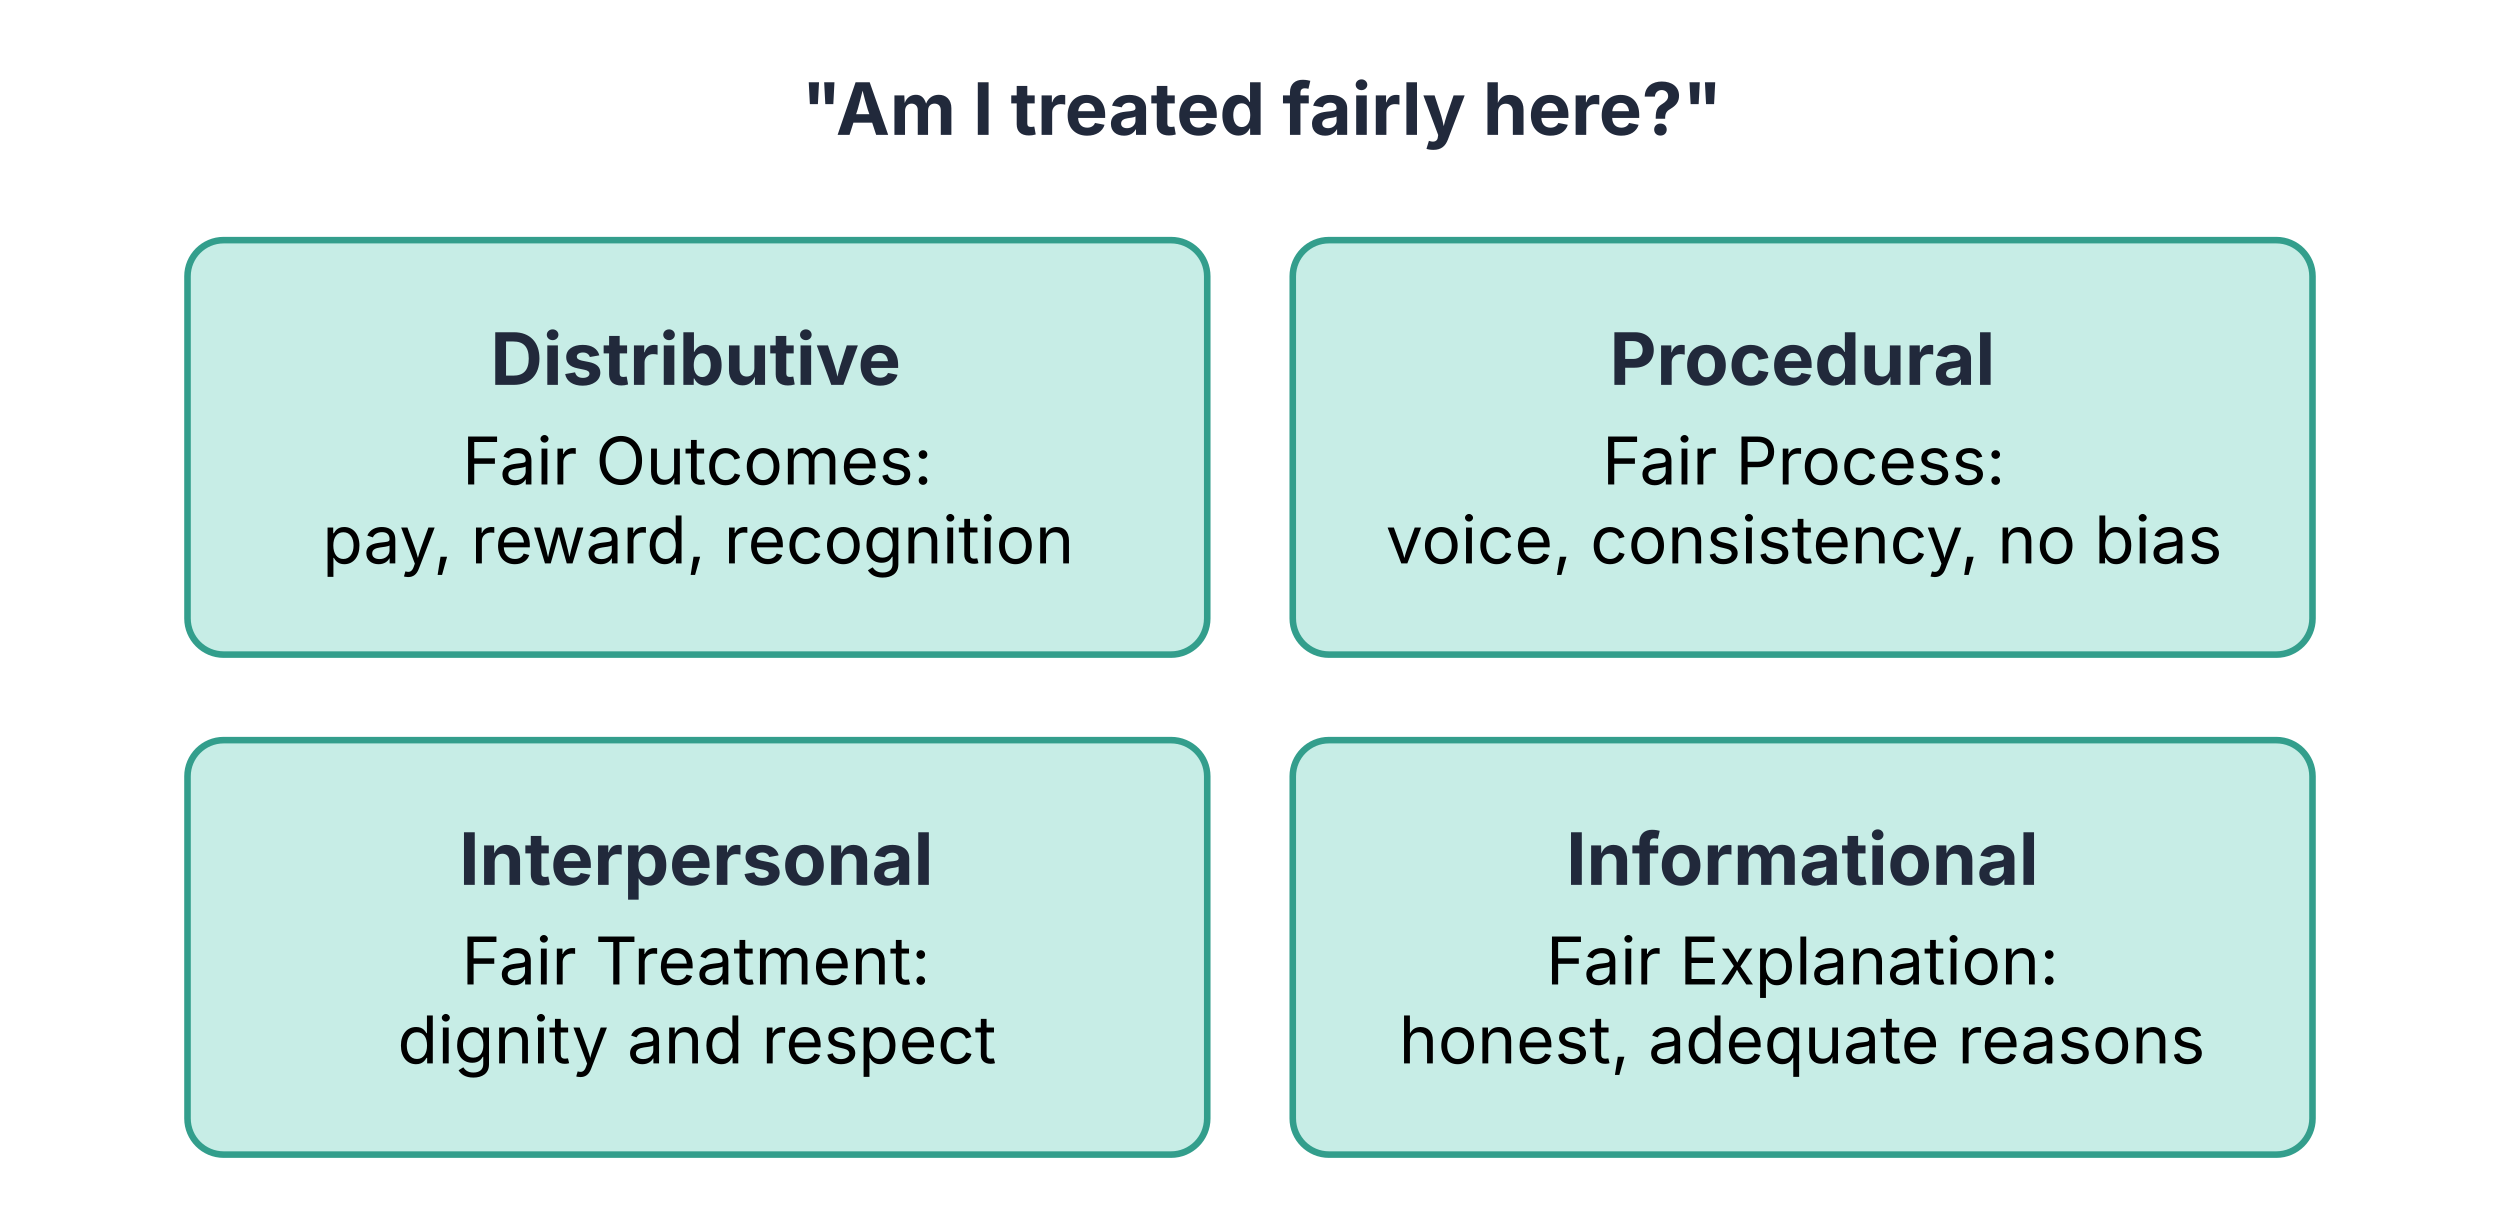
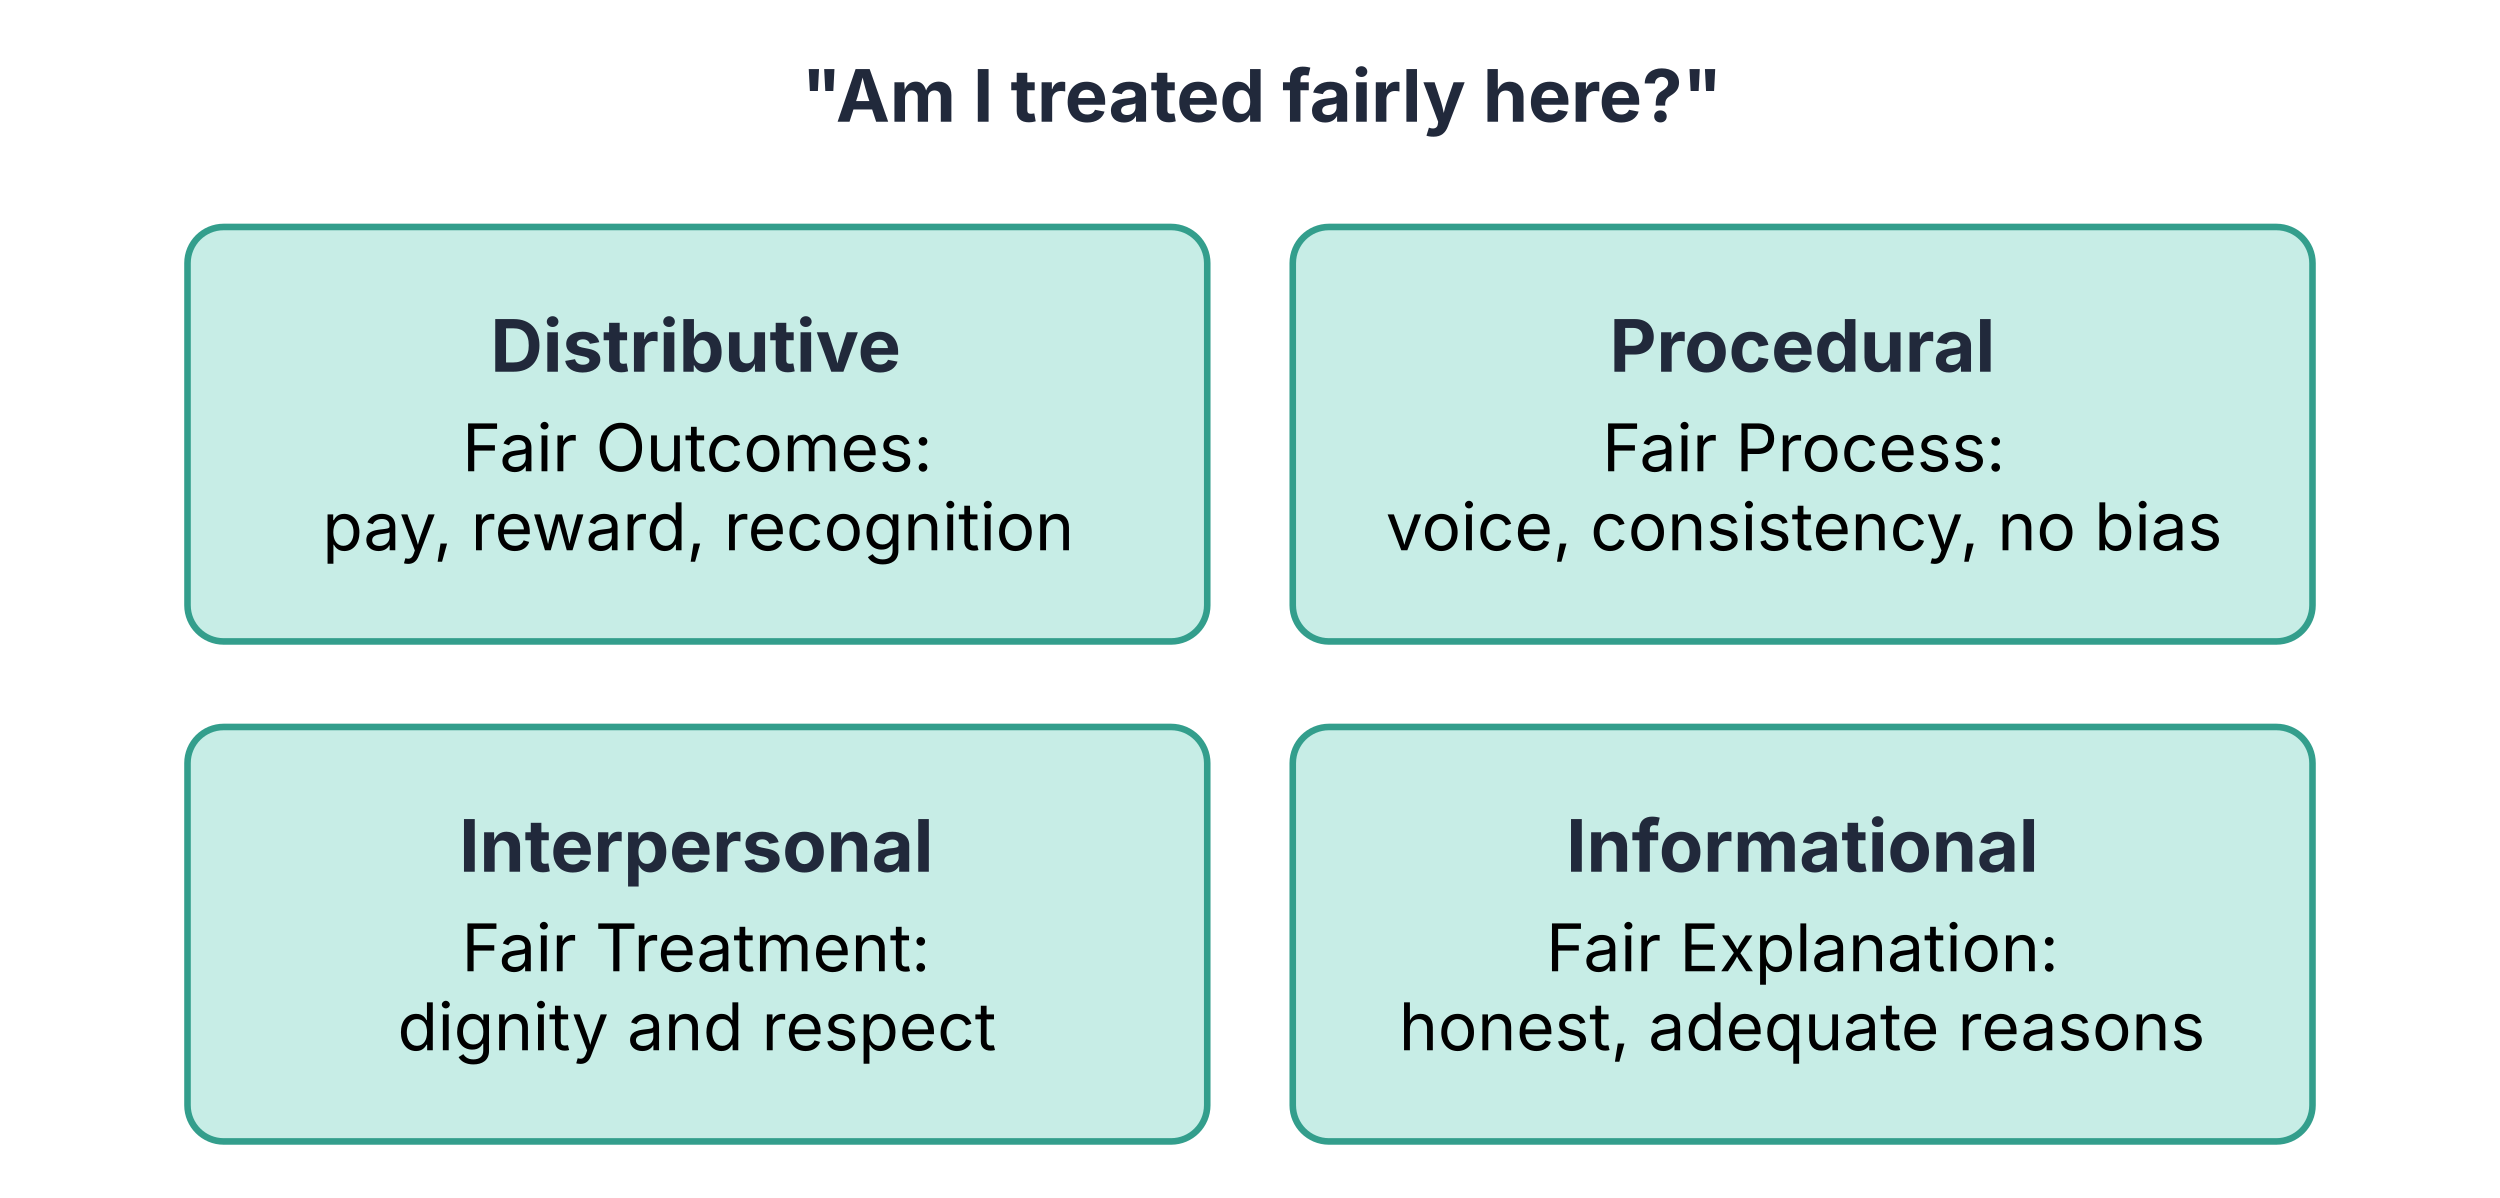
- <svg xmlns="http://www.w3.org/2000/svg" viewBox="0 86 380 186" fill="none">
+ <svg xmlns="http://www.w3.org/2000/svg" viewBox="0 88 380 182" fill="none">
  <style>text{font-family:Inter,Helvetica,Arial,sans-serif}</style>
  <rect width="380" height="300" fill="white" />
-   <text fill="black" font-size="15" font-weight="bold">
-     <tspan x="20" y="30.454">Organisational Justice</tspan>
-   </text>
-   <circle cx="24" cy="46" r="4" fill="#339E8C" />
-   <text fill="#6B6B6B" font-size="10">
-     <tspan x="34" y="49.636">Colquitt, 2001</tspan>
-   </text>
-   <text fill="#21293B" font-size="11" font-weight="bold">
+   <text fill="#21293B" style="white-space: pre" xml:space="preserve" font-family="Inter" font-size="11" font-weight="bold" letter-spacing="0em">
    <tspan x="121.852" y="106.5">"Am I treated fairly here?"</tspan>
  </text>
  <rect x="28.5" y="122.5" width="155" height="63" rx="5.5" fill="#C7EDE6" />
  <rect x="28.5" y="122.5" width="155" height="63" rx="5.5" stroke="#339E8C" />
-   <text fill="#21293B" font-size="11" font-weight="bold">
+   <text fill="#21293B" style="white-space: pre" xml:space="preserve" font-family="Inter" font-size="11" font-weight="bold" letter-spacing="0em">
    <tspan x="74.558" y="144.5">Distributive</tspan>
  </text>
-   <text fill="black" font-size="10">
+   <text fill="black" style="white-space: pre" xml:space="preserve" font-family="Inter" font-size="10" letter-spacing="0em">
    <tspan x="70.272" y="159.636">Fair Outcomes:
</tspan>
    <tspan x="49.023" y="171.636">pay, reward, recognition</tspan>
  </text>
  <rect x="196.5" y="122.5" width="155" height="63" rx="5.5" fill="#C7EDE6" />
  <rect x="196.5" y="122.5" width="155" height="63" rx="5.5" stroke="#339E8C" />
-   <text fill="#21293B" font-size="11" font-weight="bold">
+   <text fill="#21293B" style="white-space: pre" xml:space="preserve" font-family="Inter" font-size="11" font-weight="bold" letter-spacing="0em">
    <tspan x="244.668" y="144.5">Procedural</tspan>
  </text>
-   <text fill="black" font-size="10">
+   <text fill="black" style="white-space: pre" xml:space="preserve" font-family="Inter" font-size="10" letter-spacing="0em">
    <tspan x="243.556" y="159.636">Fair Process:
</tspan>
    <tspan x="210.65" y="171.636">voice, consistency, no bias</tspan>
  </text>
  <rect x="28.5" y="198.5" width="155" height="63" rx="5.5" fill="#C7EDE6" />
  <rect x="28.5" y="198.5" width="155" height="63" rx="5.5" stroke="#339E8C" />
-   <text fill="#21293B" font-size="11" font-weight="bold">
+   <text fill="#21293B" style="white-space: pre" xml:space="preserve" font-family="Inter" font-size="11" font-weight="bold" letter-spacing="0em">
    <tspan x="69.804" y="220.5">Interpersonal</tspan>
  </text>
-   <text fill="black" font-size="10">
+   <text fill="black" style="white-space: pre" xml:space="preserve" font-family="Inter" font-size="10" letter-spacing="0em">
    <tspan x="70.175" y="235.636">Fair Treatment:
</tspan>
    <tspan x="60.424" y="247.636">dignity and respect</tspan>
  </text>
  <rect x="196.5" y="198.5" width="155" height="63" rx="5.5" fill="#C7EDE6" />
  <rect x="196.5" y="198.5" width="155" height="63" rx="5.5" stroke="#339E8C" />
-   <text fill="#21293B" font-size="11" font-weight="bold">
+   <text fill="#21293B" style="white-space: pre" xml:space="preserve" font-family="Inter" font-size="11" font-weight="bold" letter-spacing="0em">
    <tspan x="238.073" y="220.5">Informational</tspan>
  </text>
-   <text fill="black" font-size="10">
+   <text fill="black" style="white-space: pre" xml:space="preserve" font-family="Inter" font-size="10" letter-spacing="0em">
    <tspan x="235.025" y="235.636">Fair Explanation:
</tspan>
    <tspan x="212.647" y="247.636">honest, adequate reasons</tspan>
  </text>
-   <text fill="black" font-size="10" font-style="italic">
-     <tspan x="20" y="69.636">Fairness of process, treatment and explanation matter more than the </tspan>
-     <tspan x="20" y="81.636">outcome itself.</tspan>
-   </text>
</svg>
